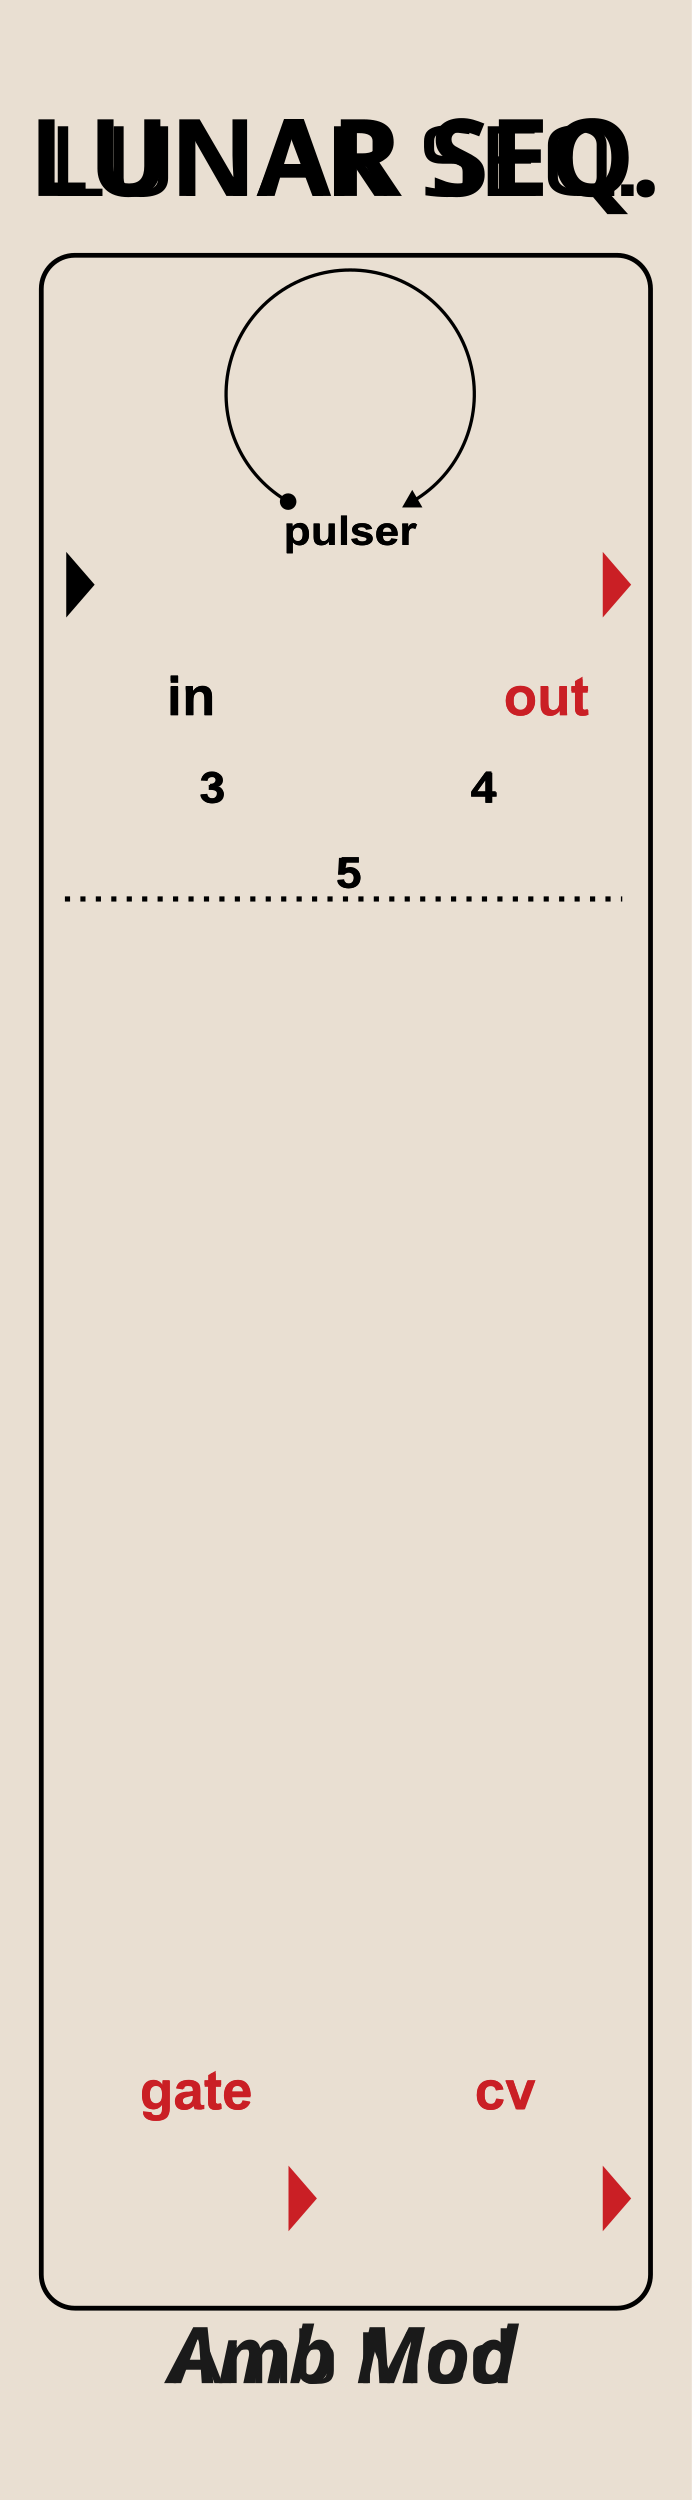
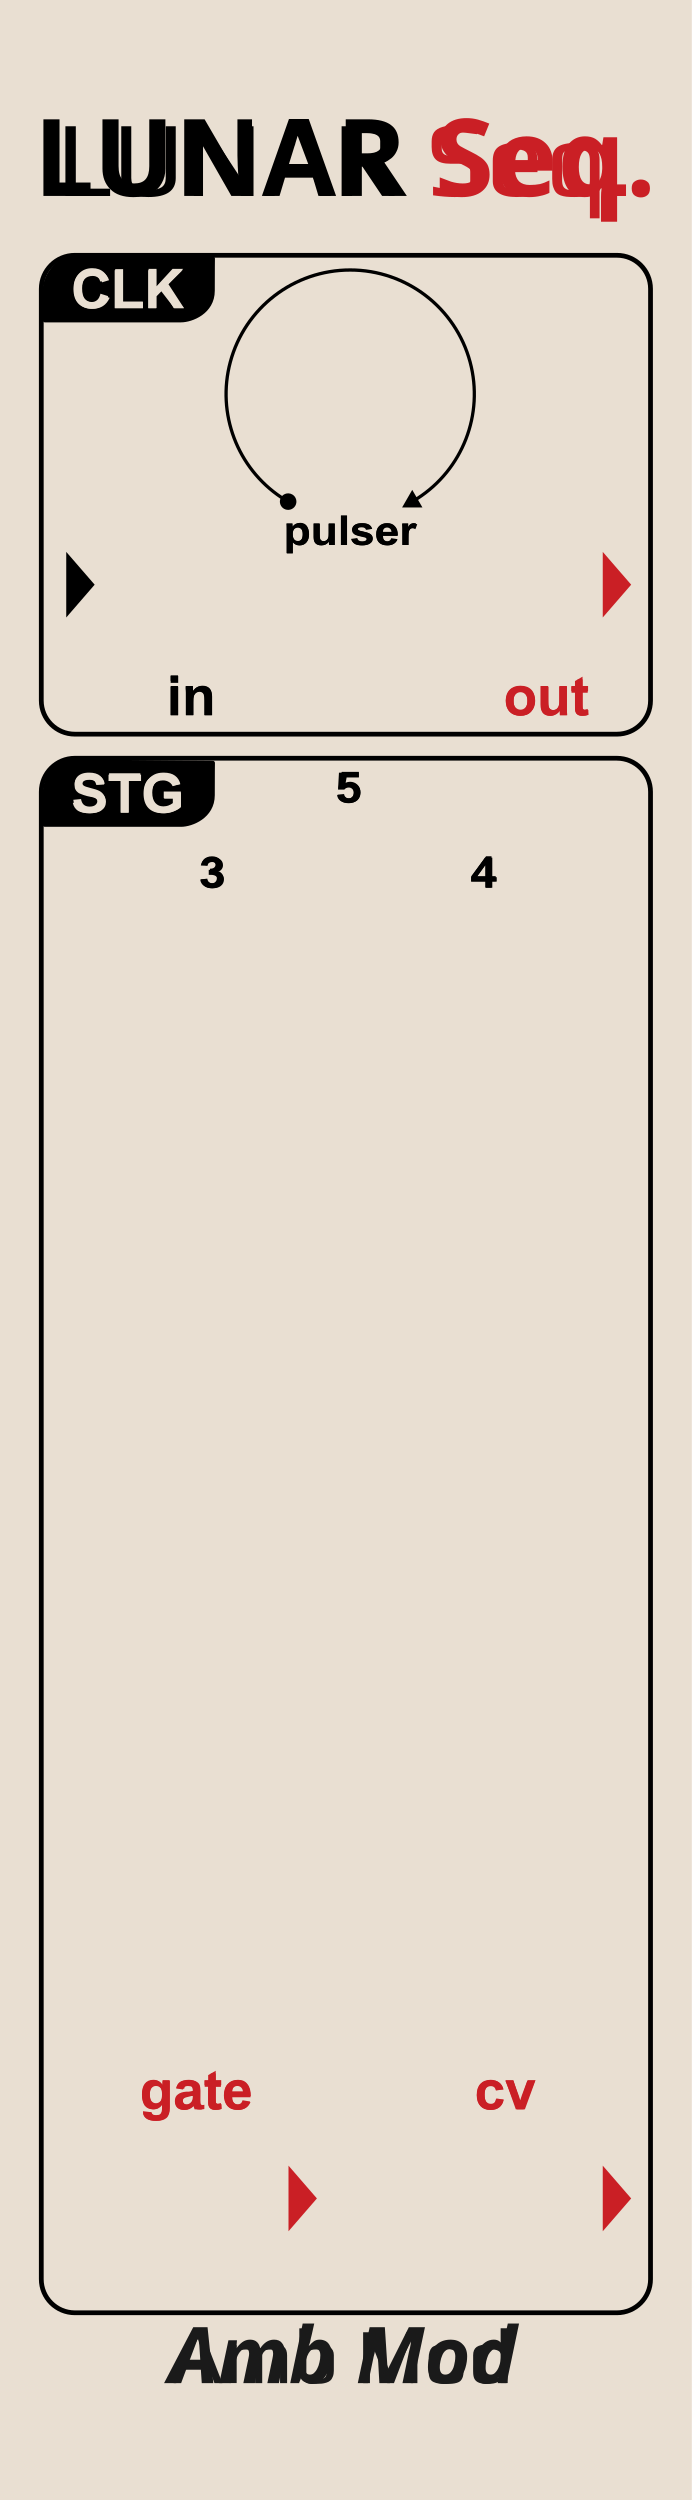
<svg xmlns="http://www.w3.org/2000/svg" width="35.56mm" height="128.5mm" viewBox="0 0 35.56 128.5" version="1.1" id="svg1">
  <defs id="defs1">
    <rect x="84.1" y="60.777" width="17.973" height="14.954" id="rect20" />
    <rect x="-6.86" y="102.347" width="128.14" height="83.689" id="rect11" />
  </defs>
  <rect x="0" y="0" width="35.56" height="128.5" style="fill:#e9dfd2;fill-opacity:1;stroke:none" id="rect1" />
-   <rect x="2.122" y="13.122" width="31.315" height="105.519" rx="1.726" ry="1.726" style="fill:none;fill-opacity:1;stroke:#000000;stroke-width:0.245;stroke-linejoin:round" id="box-clock" />
+   <rect x="2.122" y="13.122" width="31.315" height="24.614" rx="1.726" ry="1.726" style="fill:none;fill-opacity:1;stroke:#000000;stroke-width:0.245;stroke-linejoin:round" id="box-clock" />
  <text x="17.278" y="29.177" text-anchor="middle" id="label-pulser" style="font-weight:bold;font-size:2.187px;font-family:Arial;text-anchor:middle;fill:#000000;stroke-width:1" transform="scale(1.041629,0.9600343)">pulser</text>
  <g id="g1" transform="translate(9.71841)">
    <text x="7.901" y="122.492" font-family="sans-serif" font-size="4.025px" text-anchor="middle" fill="#1a1a1a" id="text52" style="stroke-width:1.548">
      <tspan style="font-style:italic;font-variant:normal;font-weight:bold;font-stretch:normal;font-family:Play;-inkscape-font-specification:'Play Bold Italic';stroke-width:1.548" id="tspan52">Amb Mod</tspan>
    </text>
    <path style="font-style:italic;font-weight:bold;font-size:4.025px;font-family:Play;-inkscape-font-specification:'Play Bold Italic';text-anchor:middle;fill:#1a1a1a;stroke-width:1.548" d="m 0.245,119.88 h 0.451 l 1.014,2.612 H 1.303 l -0.298,-0.793 h -1.119 l -0.294,0.793 h -0.386 z m 0.664,1.549 -0.443,-1.179 h -0.036 l -0.443,1.179 z m 1.175,-0.885 h 0.362 v 0.237 q 0.056,-0.278 0.656,-0.278 0.487,0 0.608,0.266 0.036,-0.129 0.217,-0.197 0.185,-0.068 0.451,-0.068 0.362,0 0.511,0.137 0.149,0.133 0.149,0.423 v 1.429 H 4.676 v -1.405 q 0,-0.076 -0.012,-0.125 -0.012,-0.048 -0.048,-0.097 -0.08,-0.101 -0.358,-0.101 -0.213,0 -0.318,0.028 -0.105,0.028 -0.145,0.097 -0.036,0.068 -0.036,0.197 v 1.405 H 3.396 v -1.405 q 0,-0.076 -0.012,-0.125 -0.012,-0.048 -0.048,-0.097 -0.08,-0.101 -0.354,-0.101 -0.221,0 -0.334,0.028 -0.113,0.028 -0.157,0.097 -0.044,0.064 -0.044,0.197 v 1.405 H 2.084 Z m 4.451,1.988 q -0.217,0 -0.35,-0.024 -0.129,-0.02 -0.258,-0.081 Q 5.666,122.303 5.666,121.856 v -2.181 h 0.362 v 0.584 0.229 q -0.004,0.105 -0.004,0.233 0.02,-0.093 0.169,-0.157 0.153,-0.06 0.443,-0.06 0.805,0 0.805,0.551 v 0.801 q 0,0.173 -0.052,0.302 -0.048,0.129 -0.129,0.201 -0.072,0.068 -0.201,0.109 -0.125,0.04 -0.25,0.052 -0.113,0.012 -0.274,0.012 z m 0.008,-0.237 q 0.209,0 0.318,-0.028 0.113,-0.032 0.161,-0.113 0.048,-0.081 0.048,-0.245 v -0.765 q 0,-0.165 -0.048,-0.245 -0.048,-0.085 -0.161,-0.109 -0.109,-0.028 -0.322,-0.028 -0.197,0 -0.306,0.032 -0.109,0.032 -0.157,0.117 -0.048,0.081 -0.048,0.233 v 0.765 q 0,0.165 0.044,0.245 0.048,0.081 0.157,0.113 0.109,0.028 0.314,0.028 z M 8.946,119.88 h 0.584 l 0.837,2.173 0.012,0.004 0.793,-2.177 h 0.563 v 2.612 h -0.342 v -2.209 h -0.02 l -0.841,2.209 h -0.35 l -0.865,-2.209 h -0.02 v 2.209 h -0.35 z m 4.266,2.652 q -0.258,0 -0.386,-0.02 -0.129,-0.016 -0.258,-0.076 -0.133,-0.06 -0.193,-0.193 -0.06,-0.137 -0.06,-0.366 v -0.676 q 0,-0.181 0.044,-0.318 0.044,-0.137 0.117,-0.213 0.06,-0.068 0.181,-0.105 0.125,-0.04 0.254,-0.052 0.145,-0.008 0.302,-0.008 0.209,0 0.314,0.012 0.109,0.008 0.229,0.04 0.125,0.036 0.193,0.109 0.068,0.072 0.117,0.209 0.044,0.141 0.044,0.326 v 0.676 q 0,0.342 -0.157,0.499 -0.064,0.064 -0.185,0.101 -0.121,0.036 -0.25,0.048 -0.153,0.008 -0.306,0.008 z m 0,-0.237 q 0.169,0 0.245,-0.008 0.076,-0.008 0.149,-0.044 0.072,-0.032 0.101,-0.105 0.032,-0.076 0.032,-0.209 v -0.789 q 0,-0.181 -0.044,-0.262 -0.044,-0.085 -0.153,-0.109 -0.105,-0.028 -0.33,-0.028 -0.225,0 -0.334,0.028 -0.105,0.024 -0.149,0.109 -0.044,0.081 -0.044,0.262 v 0.789 q 0,0.133 0.028,0.209 0.032,0.072 0.105,0.105 0.072,0.036 0.149,0.044 0.076,0.008 0.245,0.008 z m 2.157,0.237 q -0.29,0 -0.455,-0.056 -0.165,-0.06 -0.241,-0.193 -0.072,-0.133 -0.072,-0.37 v -0.857 q 0,-0.294 0.181,-0.423 0.185,-0.129 0.608,-0.129 0.254,0 0.435,0.064 0.185,0.064 0.189,0.185 h 0.008 l -0.008,-0.495 v -0.584 h 0.362 v 2.817 h -0.354 v -0.229 q 0,0.109 -0.173,0.185 -0.173,0.085 -0.479,0.085 z m 0.076,-0.25 q 0.302,0 0.435,-0.068 0.133,-0.068 0.133,-0.233 v -0.962 q 0,-0.262 -0.535,-0.262 -0.322,0 -0.419,0.048 -0.101,0.048 -0.101,0.213 v 0.962 q 0,0.165 0.109,0.233 0.113,0.068 0.378,0.068 z" id="text4" aria-label="Amb Mod" />
  </g>
  <g id="g2" transform="translate(2.540001)" style="fill:#000000">
    <text x="15.19" y="10.073" font-family="sans-serif" font-size="6.829px" font-weight="bold" text-anchor="middle" fill="#1a1a1a" id="text1" style="font-style:normal;font-variant:normal;font-weight:bold;font-stretch:normal;font-size:5.522px;font-family:Arial;-inkscape-font-specification:'Arial Bold';fill:#000000;stroke-width:2.626">
-       <tspan style="font-style:normal;font-variant:normal;font-weight:bold;font-stretch:normal;font-size:5.522px;font-family:Play;-inkscape-font-specification:'Play Bold';fill:#000000;fill-opacity:1;stroke-width:2.626" id="tspan13">LUNAR SEQ.</tspan>
+       <tspan style="font-style:normal;font-variant:normal;font-weight:bold;font-stretch:normal;font-size:5.522px;font-family:Play;-inkscape-font-specification:'Play Bold';fill:#000000;fill-opacity:1;stroke-width:2.626" id="tspan13">LUNAR <tspan style="fill:#ca1f25;fill-opacity:1" id="tspan32">Seq.</tspan>
+       </tspan>
    </text>
  </g>
  <path style="fill:#ca1f25;fill-opacity:1;stroke:none;stroke-width:0.2;stroke-linejoin:round;stroke-dasharray:none;stroke-opacity:1" id="path36-2" d="m 40.693,100.277 2.12,3.671 2.12,3.671 -4.239,0 -4.239,0 2.12,-3.671 z" transform="matrix(0,0.3979664,-0.1989601,0,52.39348,96.80539)" />
  <path style="fill:#ca1f25;fill-opacity:1;stroke:none;stroke-width:0.2;stroke-linejoin:round;stroke-dasharray:none;stroke-opacity:1" id="path2" d="m 40.693,100.277 2.12,3.671 2.12,3.671 -4.239,0 -4.239,0 2.12,-3.671 z" transform="matrix(0,0.3979664,-0.1989601,0,36.24051,96.80539)" />
-   <text x="10.482" y="42.98" text-anchor="middle" id="text8" style="font-weight:bold;font-size:2.338px;font-family:Arial;text-anchor:middle;fill:#000000;stroke-width:1" transform="scale(1.041629,0.9600343)">3</text>
-   <text x="17.206" y="47.538" text-anchor="middle" id="text9" style="font-weight:bold;font-size:2.338px;font-family:Arial;text-anchor:middle;fill:#000000;fill-opacity:1;stroke-width:1" transform="scale(1.041629,0.9600343)">5</text>
+   <text x="10.482" y="47.525" text-anchor="middle" id="text8" style="font-weight:bold;font-size:2.338px;font-family:Arial;text-anchor:middle;fill:#000000;stroke-width:1" transform="scale(1.041629,0.9600343)">3</text>
+   <text x="17.206" y="42.977" text-anchor="middle" id="text9" style="font-weight:bold;font-size:2.338px;font-family:Arial;text-anchor:middle;fill:#000000;fill-opacity:1;stroke-width:1" transform="scale(1.041629,0.9600343)">5</text>
  <path id="path178" style="baseline-shift:baseline;display:inline;overflow:visible;vector-effect:none;fill:#000000;stroke-width:1;stroke-linejoin:round;enable-background:accumulate;stop-color:#000000" d="m 18.001,13.792 c -2.926,0 -5.488,1.966 -6.245,4.792 -0.721,2.69 0.365,5.523 2.656,7.051 -0.071,0.191 0.004,0.411 0.186,0.517 0.199,0.115 0.464,0.048 0.581,-0.156 0.117,-0.203 0.048,-0.464 -0.156,-0.581 -0.064,-0.037 -0.133,-0.055 -0.201,-0.057 -0.12,-0.003 -0.237,0.045 -0.321,0.134 -2.229,-1.489 -3.282,-4.245 -2.581,-6.863 0.738,-2.752 3.231,-4.665 6.081,-4.665 2.85,0 5.343,1.913 6.081,4.665 0.711,2.655 -0.383,5.451 -2.676,6.924 l -0.217,-0.375 -0.522,0.907 h 1.047 l -0.224,-0.386 c 2.359,-1.512 3.485,-4.387 2.754,-7.115 -0.757,-2.826 -3.318,-4.792 -6.244,-4.792 z" />
  <text xml:space="preserve" transform="scale(0.2645833)" id="text11" style="writing-mode:lr-tb;direction:ltr;white-space:pre;shape-inside:url(#rect11);display:inline;opacity:0.319;fill:#000000;fill-opacity:1;stroke:#000000;stroke-width:1.002;stroke-dasharray:1, 2" />
  <path d="m 14.733,26.921 h 0.291 v 0.16 q 0.057,-0.082 0.154,-0.133 0.097,-0.051 0.215,-0.051 0.206,0 0.349,0.149 0.144,0.149 0.144,0.414 0,0.273 -0.145,0.425 -0.145,0.151 -0.35,0.151 -0.098,0 -0.178,-0.036 -0.079,-0.036 -0.167,-0.123 v 0.549 h -0.313 z m 0.309,0.526 q 0,0.184 0.079,0.272 0.079,0.087 0.192,0.087 0.109,0 0.181,-0.08 0.072,-0.081 0.072,-0.265 0,-0.171 -0.075,-0.254 -0.075,-0.083 -0.185,-0.083 -0.115,0 -0.19,0.082 -0.076,0.081 -0.076,0.241 z m 1.869,0.563 v -0.163 q -0.065,0.087 -0.17,0.137 -0.105,0.05 -0.221,0.05 -0.119,0 -0.214,-0.048 -0.095,-0.048 -0.137,-0.135 -0.042,-0.087 -0.042,-0.241 v -0.689 h 0.313 v 0.5 q 0,0.23 0.017,0.282 0.018,0.051 0.063,0.082 0.046,0.03 0.116,0.03 0.08,0 0.144,-0.04 0.063,-0.041 0.087,-0.1 0.023,-0.06 0.023,-0.294 v -0.459 h 0.313 v 1.089 z m 0.614,0 V 26.507 h 0.313 v 1.503 z m 0.523,-0.311 0.314,-0.044 q 0.02,0.084 0.081,0.128 0.061,0.043 0.171,0.043 0.121,0 0.182,-0.041 0.041,-0.029 0.041,-0.077 0,-0.033 -0.022,-0.054 -0.023,-0.021 -0.105,-0.038 -0.378,-0.077 -0.48,-0.14 -0.14,-0.088 -0.14,-0.245 0,-0.142 0.121,-0.238 0.121,-0.096 0.376,-0.096 0.243,0 0.36,0.073 0.118,0.073 0.162,0.215 l -0.295,0.05 q -0.019,-0.064 -0.072,-0.097 -0.052,-0.034 -0.15,-0.034 -0.123,0 -0.177,0.032 -0.036,0.023 -0.036,0.058 0,0.031 0.031,0.052 0.042,0.029 0.291,0.081 0.25,0.052 0.349,0.128 0.098,0.077 0.098,0.214 0,0.15 -0.136,0.257 -0.136,0.108 -0.402,0.108 -0.241,0 -0.383,-0.09 -0.14,-0.09 -0.184,-0.245 z m 2.062,-0.036 0.312,0.048 q -0.06,0.158 -0.19,0.241 -0.129,0.082 -0.324,0.082 -0.308,0 -0.456,-0.186 -0.117,-0.149 -0.117,-0.375 0,-0.271 0.154,-0.423 0.154,-0.154 0.388,-0.154 0.264,0 0.416,0.161 0.152,0.16 0.146,0.491 H 19.655 q 0.003,0.128 0.076,0.2 0.072,0.071 0.18,0.071 0.073,0 0.123,-0.037 0.05,-0.037 0.076,-0.119 z m 0.018,-0.291 q -0.003,-0.125 -0.07,-0.19 -0.067,-0.066 -0.162,-0.066 -0.102,0 -0.169,0.069 -0.067,0.069 -0.066,0.187 z m 0.864,0.638 H 20.68 v -1.089 h 0.29 v 0.155 q 0.075,-0.11 0.134,-0.145 0.06,-0.035 0.136,-0.035 0.107,0 0.206,0.054 l -0.097,0.251 q -0.079,-0.047 -0.147,-0.047 -0.066,0 -0.111,0.034 -0.046,0.033 -0.072,0.12 -0.026,0.087 -0.026,0.365 z" id="text13" style="font-weight:bold;font-size:2.187px;font-family:Arial;text-anchor:middle;fill:#000000" aria-label="pulser" />
-   <path d="m 17.353,45.225 0.333,-0.032 q 0.014,0.104 0.084,0.165 0.07,0.06 0.162,0.06 0.105,0 0.177,-0.078 0.073,-0.079 0.073,-0.237 0,-0.148 -0.073,-0.221 -0.071,-0.075 -0.187,-0.075 -0.144,0 -0.258,0.117 l -0.271,-0.036 0.171,-0.836 h 0.883 v 0.288 h -0.63 l -0.052,0.273 q 0.112,-0.051 0.228,-0.051 0.222,0 0.377,0.149 0.155,0.149 0.155,0.387 0,0.198 -0.125,0.354 -0.17,0.213 -0.472,0.213 -0.241,0 -0.394,-0.119 -0.152,-0.119 -0.182,-0.321 z" id="text19" style="font-weight:bold;font-size:1.979px;font-family:Arial;text-anchor:middle;fill:#000000;stroke-width:1" aria-label="5" />
-   <text x="23.865" y="42.98" text-anchor="middle" id="text10" style="font-weight:bold;font-size:2.338px;font-family:Arial;text-anchor:middle;fill:#000000;stroke-width:1" transform="scale(1.041629,0.9600343)">4</text>
+   <path d="m 17.353,40.846 0.333,-0.032 q 0.014,0.104 0.084,0.165 0.07,0.06 0.162,0.06 0.105,0 0.177,-0.078 0.073,-0.079 0.073,-0.237 0,-0.148 -0.073,-0.221 -0.071,-0.075 -0.187,-0.075 -0.144,0 -0.258,0.117 l -0.271,-0.036 0.171,-0.836 h 0.883 v 0.288 h -0.63 l -0.052,0.273 q 0.112,-0.051 0.228,-0.051 0.222,0 0.377,0.149 0.155,0.149 0.155,0.387 0,0.198 -0.125,0.354 -0.17,0.213 -0.472,0.213 -0.241,0 -0.394,-0.119 -0.152,-0.119 -0.182,-0.321 z" id="text19" style="font-weight:bold;font-size:1.979px;font-family:Arial;text-anchor:middle;fill:#000000;stroke-width:1" aria-label="5" />
+   <text x="23.865" y="47.525" text-anchor="middle" id="text10" style="font-weight:bold;font-size:2.338px;font-family:Arial;text-anchor:middle;fill:#000000;stroke-width:1" transform="scale(1.041629,0.9600343)">4</text>
  <text xml:space="preserve" transform="scale(0.2645833)" id="text20" style="writing-mode:lr-tb;direction:ltr;white-space:pre;shape-inside:url(#rect20);display:inline;opacity:0.319;fill:#000000;fill-opacity:1;stroke:#000000;stroke-width:1.002;stroke-dasharray:1, 2" />
  <path style="fill:#ca1f25;fill-opacity:1;stroke:none;stroke-width:0.2;stroke-linejoin:round;stroke-dasharray:none;stroke-opacity:1" id="path24" d="m 40.693,100.277 2.12,3.671 2.12,3.671 -4.239,0 -4.239,0 2.12,-3.671 z" transform="matrix(0,0.3979664,-0.1989601,0,52.39348,13.85789)" />
  <path style="fill:#000000;fill-opacity:1;stroke:none;stroke-width:0.2;stroke-linejoin:round;stroke-dasharray:none;stroke-opacity:1" id="path25" d="m 40.693,100.277 2.12,3.671 2.12,3.671 -4.239,0 -4.239,0 2.12,-3.671 z" transform="matrix(0,0.3979664,-0.1989601,0,24.81663,13.85789)" />
  <text x="9.823" y="36.76" font-family="sans-serif" font-size="2" text-anchor="middle" fill="#1a1a1a" id="text180-6" style="font-style:normal;font-variant:normal;font-weight:bold;font-stretch:normal;font-size:2.822px;font-family:Arial;-inkscape-font-specification:'Arial Bold';text-align:center;text-anchor:middle;fill:#000000">
    <tspan style="fill:#000000" id="tspan180-6">in</tspan>
  </text>
  <text x="28.08" y="36.76" font-family="sans-serif" font-size="2" text-anchor="middle" fill="#1a1a1a" id="text356" style="font-style:normal;font-variant:normal;font-weight:bold;font-stretch:normal;font-size:2.822px;font-family:Arial;-inkscape-font-specification:'Arial Bold';text-align:center;text-anchor:middle;fill:#ca1f25;fill-opacity:1">
    <tspan style="fill:#ca1f25;fill-opacity:1" id="tspan356">out</tspan>
  </text>
  <path d="m 8.772,35.098 v -0.358 h 0.387 v 0.358 z m 0,1.662 v -1.463 h 0.387 v 1.463 z m 2.115,0 H 10.5 v -0.747 q 0,-0.237 -0.025,-0.306 -0.025,-0.07 -0.081,-0.109 -0.055,-0.039 -0.134,-0.039 -0.101,0 -0.181,0.055 -0.08,0.055 -0.11,0.146 -0.029,0.091 -0.029,0.336 v 0.663 h -0.387 v -1.463 h 0.36 v 0.215 q 0.192,-0.248 0.482,-0.248 0.128,0 0.234,0.047 0.106,0.045 0.16,0.117 0.055,0.072 0.076,0.163 0.022,0.091 0.022,0.26 z" id="text368" style="font-weight:bold;font-size:2.822px;font-family:Arial;-inkscape-font-specification:'Arial Bold';text-align:center;text-anchor:middle;fill:#000000" aria-label="in" />
  <path d="m 25.999,36.008 q 0,-0.193 0.095,-0.373 0.095,-0.181 0.269,-0.276 0.175,-0.095 0.39,-0.095 0.332,0 0.544,0.216 0.212,0.215 0.212,0.544 0,0.332 -0.215,0.551 -0.214,0.218 -0.539,0.218 -0.201,0 -0.384,-0.091 -0.182,-0.091 -0.277,-0.266 -0.095,-0.176 -0.095,-0.429 z m 0.397,0.021 q 0,0.218 0.103,0.333 0.103,0.116 0.255,0.116 0.152,0 0.254,-0.116 0.103,-0.116 0.103,-0.336 0,-0.215 -0.103,-0.331 -0.102,-0.116 -0.254,-0.116 -0.152,0 -0.255,0.116 -0.103,0.116 -0.103,0.333 z m 2.38,0.732 v -0.219 q -0.08,0.117 -0.211,0.185 -0.13,0.068 -0.274,0.068 -0.147,0 -0.265,-0.065 -0.117,-0.065 -0.169,-0.182 -0.052,-0.117 -0.052,-0.324 v -0.926 h 0.387 v 0.672 q 0,0.309 0.021,0.379 0.022,0.069 0.079,0.11 0.057,0.04 0.143,0.04 0.099,0 0.178,-0.054 0.079,-0.055 0.107,-0.135 0.029,-0.081 0.029,-0.395 v -0.617 h 0.387 v 1.463 z m 1.432,-1.463 v 0.309 H 29.943 v 0.59 q 0,0.179 0.007,0.209 0.008,0.029 0.034,0.048 0.028,0.019 0.066,0.019 0.054,0 0.156,-0.037 l 0.033,0.3 q -0.135,0.058 -0.306,0.058 -0.105,0 -0.189,-0.035 -0.084,-0.036 -0.124,-0.091 -0.039,-0.057 -0.054,-0.152 -0.012,-0.068 -0.012,-0.273 v -0.638 h -0.178 v -0.309 h 0.178 v -0.291 l 0.389,-0.226 v 0.517 z" id="text369" style="font-weight:bold;font-size:2.822px;font-family:Arial;-inkscape-font-specification:'Arial Bold';text-align:center;text-anchor:middle;fill:#ca1f25" aria-label="out" />
  <text x="25.963" y="108.419" font-family="sans-serif" font-size="2" text-anchor="middle" fill="#1a1a1a" id="text25" style="font-style:normal;font-variant:normal;font-weight:bold;font-stretch:normal;font-size:2.822px;font-family:Arial;-inkscape-font-specification:'Arial Bold';text-align:center;text-anchor:middle;fill:#ca1f25;fill-opacity:1">
    <tspan style="fill:#ca1f25;fill-opacity:1" id="tspan25">cv</tspan>
  </text>
  <text x="10.088" y="108.419" font-family="sans-serif" font-size="2" text-anchor="middle" fill="#1a1a1a" id="text26" style="font-style:normal;font-variant:normal;font-weight:bold;font-stretch:normal;font-size:2.822px;font-family:Arial;-inkscape-font-specification:'Arial Bold';text-align:center;text-anchor:middle;fill:#ca1f25;fill-opacity:1">
    <tspan style="fill:#ca1f25;fill-opacity:1" id="tspan26">gate</tspan>
  </text>
  <path d="m 25.872,107.388 -0.382,0.069 q -0.019,-0.114 -0.088,-0.172 -0.068,-0.058 -0.176,-0.058 -0.145,0 -0.232,0.101 -0.085,0.099 -0.085,0.333 0,0.26 0.087,0.368 0.088,0.107 0.236,0.107 0.11,0 0.181,-0.062 0.07,-0.063 0.099,-0.216 l 0.38,0.065 q -0.059,0.262 -0.227,0.396 -0.168,0.134 -0.451,0.134 -0.321,0 -0.513,-0.203 -0.19,-0.203 -0.19,-0.561 0,-0.362 0.192,-0.564 0.192,-0.203 0.518,-0.203 0.267,0 0.424,0.116 0.158,0.114 0.227,0.35 z m 0.696,1.031 -0.59,-1.463 h 0.407 l 0.276,0.747 0.08,0.249 q 0.032,-0.095 0.04,-0.125 0.019,-0.062 0.041,-0.124 l 0.278,-0.747 h 0.398 l -0.582,1.463 z" id="text27" style="font-weight:bold;font-size:2.822px;font-family:Arial;-inkscape-font-specification:'Arial Bold';text-align:center;text-anchor:middle;fill:#ca1f25" aria-label="cv" />
  <path d="m 7.353,108.516 0.442,0.054 q 0.011,0.077 0.051,0.106 0.055,0.041 0.174,0.041 0.152,0 0.227,-0.045 0.051,-0.03 0.077,-0.098 0.018,-0.048 0.018,-0.178 v -0.214 q -0.174,0.237 -0.438,0.237 -0.295,0 -0.467,-0.249 -0.135,-0.197 -0.135,-0.491 0,-0.368 0.176,-0.562 0.178,-0.194 0.441,-0.194 0.271,0 0.448,0.238 v -0.205 h 0.362 v 1.313 q 0,0.259 -0.043,0.387 -0.043,0.128 -0.12,0.201 -0.077,0.073 -0.207,0.114 -0.128,0.041 -0.325,0.041 -0.372,0 -0.528,-0.128 -0.156,-0.127 -0.156,-0.322 0,-0.019 0.001,-0.047 z M 7.699,107.657 q 0,0.233 0.09,0.342 0.091,0.107 0.223,0.107 0.142,0 0.24,-0.11 0.098,-0.112 0.098,-0.329 0,-0.227 -0.094,-0.338 -0.094,-0.11 -0.237,-0.11 -0.139,0 -0.23,0.109 -0.09,0.107 -0.09,0.329 z m 1.703,-0.255 -0.351,-0.063 q 0.059,-0.212 0.204,-0.314 0.145,-0.102 0.43,-0.102 0.259,0 0.386,0.062 0.127,0.061 0.178,0.156 0.052,0.094 0.052,0.346 l -0.004,0.452 q 0,0.193 0.018,0.285 0.019,0.091 0.07,0.196 H 10.002 q -0.015,-0.039 -0.037,-0.114 -0.01,-0.034 -0.014,-0.045 -0.099,0.097 -0.212,0.145 -0.113,0.048 -0.241,0.048 -0.226,0 -0.357,-0.123 -0.13,-0.123 -0.13,-0.31 0,-0.124 0.059,-0.22 0.059,-0.098 0.165,-0.149 0.107,-0.052 0.309,-0.091 0.271,-0.051 0.376,-0.095 v -0.039 q 0,-0.112 -0.055,-0.158 -0.055,-0.048 -0.208,-0.048 -0.103,0 -0.161,0.041 -0.058,0.04 -0.094,0.142 z m 0.518,0.314 q -0.074,0.025 -0.236,0.059 -0.161,0.034 -0.211,0.068 -0.076,0.054 -0.076,0.136 0,0.081 0.061,0.141 0.061,0.059 0.154,0.059 0.105,0 0.2,-0.069 0.07,-0.052 0.092,-0.128 0.015,-0.05 0.015,-0.189 z m 1.433,-0.761 v 0.309 h -0.265 v 0.59 q 0,0.179 0.007,0.209 0.008,0.029 0.034,0.048 0.028,0.019 0.066,0.019 0.054,0 0.156,-0.037 l 0.033,0.3 q -0.135,0.058 -0.306,0.058 -0.105,0 -0.189,-0.035 -0.084,-0.036 -0.124,-0.091 -0.039,-0.057 -0.054,-0.152 -0.012,-0.068 -0.012,-0.273 v -0.638 h -0.178 v -0.309 h 0.178 v -0.291 l 0.389,-0.226 v 0.517 z m 1.116,0.998 0.386,0.065 q -0.074,0.212 -0.236,0.324 -0.16,0.11 -0.401,0.11 -0.382,0 -0.565,-0.249 -0.145,-0.2 -0.145,-0.504 0,-0.364 0.19,-0.569 0.19,-0.207 0.481,-0.207 0.327,0 0.515,0.216 0.189,0.215 0.181,0.66 h -0.97 q 0.004,0.172 0.094,0.269 0.09,0.095 0.223,0.095 0.091,0 0.153,-0.05 0.062,-0.05 0.094,-0.16 z m 0.022,-0.391 q -0.004,-0.168 -0.087,-0.255 -0.083,-0.088 -0.201,-0.088 -0.127,0 -0.209,0.092 -0.083,0.092 -0.081,0.251 z" id="text28" style="font-weight:bold;font-size:2.822px;font-family:Arial;-inkscape-font-specification:'Arial Bold';text-align:center;text-anchor:middle;fill:#ca1f25" aria-label="gate" />
-   <g id="path28" style="opacity:1;fill:#000000;fill-opacity:1" transform="translate(0,8.373093)">
-     <path style="baseline-shift:baseline;display:inline;overflow:visible;vector-effect:none;fill:#000000;fill-opacity:1;stroke-dasharray:0.265, 0.529;enable-background:accumulate;stop-color:#000000;stop-opacity:1" d="m 3.336,37.701 v 0.266 h 0.266 v -0.266 z m 0.795,0 v 0.266 h 0.264 v -0.266 z m 0.793,0 v 0.266 h 0.266 v -0.266 z m 0.795,0 v 0.266 h 0.264 v -0.266 z m 0.793,0 v 0.266 h 0.266 v -0.266 z m 0.793,0 v 0.266 h 0.266 v -0.266 z m 0.795,0 v 0.266 h 0.264 v -0.266 z m 0.793,0 v 0.266 h 0.266 v -0.266 z m 0.795,0 v 0.266 h 0.264 v -0.266 z m 0.793,0 v 0.266 h 0.266 v -0.266 z m 0.793,0 v 0.266 h 0.266 v -0.266 z m 0.795,0 v 0.266 h 0.264 v -0.266 z m 0.793,0 v 0.266 h 0.266 v -0.266 z m 0.795,0 v 0.266 h 0.264 v -0.266 z m 0.793,0 v 0.266 h 0.266 v -0.266 z m 0.793,0 v 0.266 h 0.266 v -0.266 z m 0.795,0 v 0.266 h 0.264 v -0.266 z m 0.793,0 v 0.266 h 0.266 v -0.266 z m 0.795,0 v 0.266 h 0.264 v -0.266 z m 0.793,0 v 0.266 h 0.266 v -0.266 z m 0.793,0 v 0.266 h 0.266 v -0.266 z m 0.795,0 v 0.266 h 0.264 v -0.266 z m 0.793,0 v 0.266 h 0.266 v -0.266 z m 0.795,0 v 0.266 h 0.264 v -0.266 z m 0.793,0 v 0.266 h 0.266 v -0.266 z m 0.793,0 v 0.266 h 0.266 v -0.266 z m 0.795,0 v 0.266 h 0.264 v -0.266 z m 0.793,0 v 0.266 h 0.266 v -0.266 z m 0.795,0 v 0.266 h 0.264 v -0.266 z m 0.793,0 v 0.266 h 0.266 v -0.266 z m 0.793,0 v 0.266 h 0.266 v -0.266 z m 0.795,0 v 0.266 h 0.264 v -0.266 z m 0.793,0 v 0.266 h 0.266 v -0.266 z m 0.795,0 v 0.266 h 0.264 v -0.266 z m 0.793,0 v 0.266 h 0.266 v -0.266 z m 0.793,0 v 0.266 h 0.266 v -0.266 z m 0.795,0 v 0.266 h 0.07 v -0.266 z" id="path30" />
+   <path d="m 10.332,45.199 0.323,-0.036 q 0.015,0.114 0.083,0.174 0.068,0.06 0.164,0.06 0.103,0 0.174,-0.072 0.071,-0.072 0.071,-0.195 0,-0.116 -0.068,-0.184 -0.068,-0.068 -0.165,-0.068 -0.064,0 -0.153,0.023 l 0.037,-0.251 q 0.136,0.003 0.207,-0.054 0.071,-0.058 0.071,-0.153 0,-0.081 -0.052,-0.129 -0.052,-0.048 -0.139,-0.048 -0.086,0 -0.146,0.055 -0.061,0.055 -0.074,0.16 l -0.308,-0.048 q 0.032,-0.146 0.096,-0.232 0.065,-0.088 0.181,-0.137 0.117,-0.05 0.26,-0.05 0.246,0 0.395,0.145 0.122,0.118 0.122,0.267 0,0.211 -0.251,0.338 0.15,0.03 0.239,0.133 0.09,0.103 0.09,0.249 0,0.211 -0.168,0.361 -0.168,0.149 -0.417,0.149 -0.237,0 -0.392,-0.125 -0.156,-0.126 -0.181,-0.329 z" id="text31" style="font-weight:bold;font-size:2.338px;font-family:Arial;text-anchor:middle;fill:#000000" aria-label="3" />
+   <path d="m 24.94,45.626 v -0.323 h -0.713 v -0.27 l 0.756,-1.02 h 0.281 v 1.019 h 0.216 v 0.271 h -0.216 v 0.323 z m 0,-0.594 v -0.549 l -0.401,0.549 z" id="text32" style="font-weight:bold;font-size:2.338px;font-family:Arial;text-anchor:middle;fill:#000000" aria-label="4" />
+   <g id="g34" transform="translate(2.540001)" style="fill:#000000">
+     <g id="text34" style="font-weight:bold;font-size:5.522px;font-family:Arial;-inkscape-font-specification:'Arial Bold';text-anchor:middle;stroke-width:2.626" aria-label="LUNAR Seq.">
+       <path style="font-family:Play;-inkscape-font-specification:'Play Bold';fill:#000000" d="M 0.822,6.489 H 1.357 V 9.698 H 3.119 V 10.073 H 0.822 Z M 5.09,10.128 q -0.293,0 -0.514,-0.039 Q 4.361,10.051 4.151,9.957 3.931,9.858 3.809,9.653 3.693,9.449 3.693,9.156 V 6.489 h 0.514 v 2.662 q 0,0.337 0.226,0.48 0.226,0.138 0.668,0.138 0.442,0 0.657,-0.138 Q 5.979,9.488 5.979,9.151 V 6.489 h 0.514 v 2.667 q 0,0.972 -1.403,0.972 z M 7.426,6.489 H 8.072 L 10.022,9.449 V 6.489 h 0.469 V 10.073 H 9.845 L 7.895,7.064 V 10.073 H 7.426 Z m 5.036,0 h 0.618 l 1.392,3.584 H 13.915 L 13.506,8.985 h -1.535 l -0.403,1.088 h -0.53 z M 13.373,8.615 12.766,6.997 h -0.05 l -0.607,1.618 z m 1.646,-2.126 h 1.259 q 0.475,0 0.74,0.061 0.271,0.055 0.392,0.204 0.127,0.149 0.127,0.436 v 0.618 q 0,0.32 -0.265,0.497 -0.26,0.171 -0.663,0.171 l 1.149,1.596 H 17.101 L 16.074,8.543 h -0.519 v 1.53 h -0.536 z m 1.237,1.701 q 0.398,0 0.569,-0.094 0.177,-0.099 0.177,-0.353 V 7.246 q 0,-0.403 -0.696,-0.403 H 15.555 V 8.19 Z" id="path34" />
+       <path style="font-family:Play;-inkscape-font-specification:'Play Bold';fill:#ca1f25" d="m 20.812,10.128 q -0.458,0 -1.093,-0.088 V 9.593 q 0.641,0.138 1.127,0.138 0.409,0 0.596,-0.088 0.188,-0.094 0.188,-0.342 V 8.836 q 0,-0.232 -0.133,-0.326 -0.133,-0.094 -0.464,-0.094 H 20.613 q -0.525,0 -0.745,-0.21 Q 19.647,7.997 19.647,7.555 V 7.268 q 0,-0.293 0.127,-0.475 0.133,-0.182 0.436,-0.271 0.309,-0.088 0.845,-0.088 0.359,0 0.922,0.061 v 0.403 q -0.63,-0.094 -0.961,-0.094 -0.514,0 -0.679,0.099 -0.171,0.105 -0.171,0.348 v 0.409 q 0,0.188 0.133,0.276 0.138,0.083 0.469,0.083 h 0.431 q 0.37,0 0.574,0.088 0.21,0.088 0.293,0.271 0.088,0.177 0.088,0.48 v 0.26 q 0,0.381 -0.144,0.602 -0.138,0.221 -0.431,0.315 -0.293,0.094 -0.768,0.094 z m 3.203,0 q -1.226,0 -1.226,-0.817 V 8.256 q 0,-0.486 0.276,-0.696 0.282,-0.215 0.906,-0.215 0.591,0 0.85,0.204 0.265,0.204 0.265,0.707 v 0.591 h -1.795 v 0.403 q 0,0.276 0.193,0.398 0.193,0.121 0.596,0.121 0.381,0 0.9,-0.133 v 0.381 q -0.508,0.11 -0.966,0.11 z M 24.589,8.521 V 8.102 q 0,-0.243 -0.149,-0.331 -0.144,-0.094 -0.497,-0.094 -0.342,0 -0.497,0.094 -0.155,0.088 -0.155,0.331 v 0.42 z m 3.192,1.381 q -0.11,0.226 -0.806,0.226 -0.254,0 -0.403,-0.017 -0.149,-0.017 -0.293,-0.066 -0.149,-0.055 -0.237,-0.155 -0.088,-0.099 -0.144,-0.271 -0.055,-0.166 -0.055,-0.42 v -0.988 q 0,-0.464 0.287,-0.663 0.293,-0.204 0.966,-0.204 0.641,0 0.911,0.204 0.271,0.199 0.271,0.663 V 11.222 H 27.781 Z M 27.074,9.786 q 0.293,0 0.436,-0.039 0.149,-0.044 0.21,-0.155 0.061,-0.116 0.061,-0.337 V 8.278 q 0,-0.254 -0.061,-0.37 -0.061,-0.121 -0.204,-0.16 -0.144,-0.044 -0.436,-0.044 -0.342,0 -0.491,0.039 -0.144,0.039 -0.193,0.155 -0.044,0.116 -0.044,0.381 v 0.977 q 0,0.226 0.066,0.337 0.066,0.11 0.215,0.155 0.155,0.039 0.442,0.039 z m 1.922,-0.309 h 0.641 v 0.596 h -0.641 z" id="path35" />
+     </g>
  </g>
-   <g id="g30" transform="translate(2.540001)" style="fill:#000000">
-     <path style="font-weight:bold;font-size:5.522px;font-family:Play;-inkscape-font-specification:'Play Bold';text-anchor:middle;stroke-width:2.626;fill:#000000" d="M 0.429,6.489 H 0.965 V 9.698 H 2.727 V 10.073 H 0.429 Z M 4.698,10.128 q -0.293,0 -0.514,-0.039 Q 3.969,10.051 3.759,9.957 3.538,9.858 3.417,9.653 3.301,9.449 3.301,9.156 V 6.489 h 0.514 v 2.662 q 0,0.337 0.226,0.48 0.226,0.138 0.668,0.138 0.442,0 0.657,-0.138 Q 5.587,9.488 5.587,9.151 V 6.489 h 0.514 v 2.667 q 0,0.972 -1.403,0.972 z M 7.034,6.489 H 7.68 L 9.629,9.449 V 6.489 H 10.099 V 10.073 H 9.453 L 7.503,7.064 V 10.073 H 7.034 Z m 5.036,0 h 0.618 l 1.392,3.584 H 13.523 L 13.114,8.985 h -1.535 l -0.403,1.088 h -0.53 z M 12.981,8.615 12.374,6.997 h -0.05 l -0.607,1.618 z m 1.646,-2.126 h 1.259 q 0.475,0 0.74,0.061 0.271,0.055 0.392,0.204 0.127,0.149 0.127,0.436 v 0.618 q 0,0.32 -0.265,0.497 -0.26,0.171 -0.663,0.171 l 1.149,1.596 H 16.709 L 15.682,8.543 h -0.519 v 1.53 h -0.536 z m 1.237,1.701 q 0.398,0 0.569,-0.094 0.177,-0.099 0.177,-0.353 V 7.246 q 0,-0.403 -0.696,-0.403 H 15.163 V 8.19 Z m 4.556,1.938 q -0.458,0 -1.093,-0.088 V 9.593 q 0.641,0.138 1.127,0.138 0.409,0 0.596,-0.088 0.188,-0.094 0.188,-0.342 V 8.836 q 0,-0.232 -0.133,-0.326 -0.133,-0.094 -0.464,-0.094 h -0.42 q -0.525,0 -0.745,-0.21 Q 19.255,7.997 19.255,7.555 V 7.268 q 0,-0.293 0.127,-0.475 0.133,-0.182 0.436,-0.271 0.309,-0.088 0.845,-0.088 0.359,0 0.922,0.061 v 0.403 q -0.63,-0.094 -0.961,-0.094 -0.514,0 -0.679,0.099 -0.171,0.105 -0.171,0.348 v 0.409 q 0,0.188 0.133,0.276 0.138,0.083 0.469,0.083 h 0.431 q 0.37,0 0.574,0.088 0.21,0.088 0.293,0.271 0.088,0.177 0.088,0.48 v 0.26 q 0,0.381 -0.144,0.602 -0.138,0.221 -0.431,0.315 -0.293,0.094 -0.768,0.094 z m 2.109,-3.639 h 2.408 v 0.376 h -1.872 v 1.171 h 1.69 v 0.376 h -1.69 v 1.287 h 1.927 v 0.376 h -2.463 z m 4.6,3.584 q -1.508,0 -1.508,-0.972 V 7.461 q 0,-1.027 1.508,-1.027 1.513,0 1.513,1.022 v 1.48 q 0,0.508 -0.491,0.834 h 0.884 v 0.304 z m 0.011,-0.359 q 0.988,0 0.988,-0.618 V 7.445 q 0,-0.663 -0.994,-0.663 -0.221,0 -0.381,0.028 -0.16,0.022 -0.304,0.088 -0.315,0.149 -0.315,0.547 v 1.651 q 0,0.618 1.005,0.618 z m 2.248,-0.237 h 0.641 v 0.596 h -0.641 z" id="text30" aria-label="LUNAR SEQ." />
-   </g>
-   <path d="m 9.919,42.536 0.31,-0.038 q 0.015,0.119 0.08,0.181 0.065,0.063 0.158,0.063 0.099,0 0.167,-0.075 0.068,-0.075 0.068,-0.203 0,-0.121 -0.065,-0.192 -0.065,-0.071 -0.159,-0.071 -0.062,0 -0.147,0.024 l 0.035,-0.261 q 0.13,0.003 0.199,-0.056 0.068,-0.06 0.068,-0.16 0,-0.084 -0.05,-0.135 -0.05,-0.05 -0.134,-0.05 -0.082,0 -0.14,0.057 -0.058,0.057 -0.071,0.167 l -0.296,-0.05 q 0.031,-0.152 0.092,-0.242 0.063,-0.091 0.173,-0.143 0.112,-0.053 0.25,-0.053 0.236,0 0.379,0.151 0.118,0.123 0.118,0.279 0,0.22 -0.241,0.352 0.144,0.031 0.229,0.138 0.087,0.107 0.087,0.259 0,0.22 -0.161,0.376 -0.161,0.155 -0.401,0.155 -0.227,0 -0.377,-0.13 -0.15,-0.131 -0.173,-0.342 z" id="text31" style="font-weight:bold;font-size:2.338px;font-family:Arial;text-anchor:middle;fill:#000000" transform="scale(1.041629,0.9600343)" aria-label="3" />
-   <path d="M 23.943,42.98 V 42.644 h -0.685 v -0.281 l 0.726,-1.063 h 0.269 v 1.062 h 0.208 v 0.282 h -0.208 v 0.337 z m 0,-0.619 v -0.572 l -0.385,0.572 z" id="text32" style="font-weight:bold;font-size:2.338px;font-family:Arial;text-anchor:middle;fill:#000000" transform="scale(1.041629,0.9600343)" aria-label="4" />
+   <path id="path5" style="font-weight:bold;font-size:5.522px;font-family:Arial;-inkscape-font-specification:'Arial Bold';text-anchor:middle;fill:#000000;fill-opacity:1;stroke:#000000;stroke-width:0.224;stroke-linejoin:round;stroke-dasharray:none;stroke-opacity:1" d="m 3.962,13.223 c -0.903,-0.008 -1.656,0.858 -1.656,1.726 v 1.509 c 0,0 4.663,0 6.995,0 0.542,0 1.627,-0.422 1.627,-1.509 0,-1.088 0.008,-1.662 0.008,-1.662 z" />
+   <text x="6.566" y="15.838" font-family="sans-serif" font-size="2" text-anchor="middle" fill="#1a1a1a" id="text6" style="font-style:normal;font-variant:normal;font-weight:bold;font-stretch:normal;font-size:2.822px;font-family:Arial;-inkscape-font-specification:'Arial Bold';text-align:center;text-anchor:middle;fill:#e9dfd2;fill-opacity:1;stroke-width:2.626">CLK</text>
+   <path d="m 5.163,15.096 0.395,0.125 q -0.091,0.331 -0.303,0.492 -0.211,0.16 -0.536,0.16 -0.402,0 -0.661,-0.274 -0.259,-0.276 -0.259,-0.752 0,-0.504 0.26,-0.783 0.26,-0.28 0.685,-0.28 0.371,0 0.602,0.219 0.138,0.13 0.207,0.372 L 5.15,14.471 q -0.036,-0.157 -0.15,-0.248 -0.113,-0.091 -0.276,-0.091 -0.225,0 -0.365,0.161 -0.139,0.161 -0.139,0.522 0,0.383 0.138,0.546 0.138,0.163 0.358,0.163 0.163,0 0.28,-0.103 0.117,-0.103 0.168,-0.325 z m 0.757,0.743 v -2.004 h 0.408 v 1.663 h 1.014 v 0.34 z m 1.718,0 v -2.02 h 0.408 v 0.897 l 0.824,-0.897 h 0.548 l -0.761,0.787 0.802,1.233 H 8.932 L 8.377,14.89 8.046,15.228 v 0.61 z" id="text35" style="font-weight:bold;font-size:2.822px;font-family:Arial;-inkscape-font-specification:'Arial Bold';text-align:center;text-anchor:middle;fill:#e9dfd2;stroke-width:2.626" aria-label="CLK" />
+   <rect x="2.122" y="38.974" width="31.315" height="79.903" rx="1.726" ry="1.726" style="fill:none;fill-opacity:1;stroke:#000000;stroke-width:0.245;stroke-linejoin:round" id="rect35" />
+   <path id="path37" style="font-weight:bold;font-size:5.522px;font-family:Arial;-inkscape-font-specification:'Arial Bold';text-anchor:middle;fill:#000000;fill-opacity:1;stroke:#000000;stroke-width:0.224;stroke-linejoin:round;stroke-dasharray:none;stroke-opacity:1" d="m 3.962,39.152 c -1.005,-0.009 -1.656,0.627 -1.656,1.726 v 1.509 h 6.995 c 0.542,0 1.627,-0.422 1.627,-1.509 0,-1.088 0.008,-1.662 0.008,-1.662 z" />
+   <text x="6.566" y="41.768" font-family="sans-serif" font-size="2" text-anchor="middle" fill="#1a1a1a" id="text37" style="font-style:normal;font-variant:normal;font-weight:bold;font-stretch:normal;font-size:2.822px;font-family:Arial;-inkscape-font-specification:'Arial Bold';text-align:center;text-anchor:middle;fill:#e9dfd2;fill-opacity:1;stroke-width:2.626">STG</text>
+   <path d="m 3.767,41.11 0.397,-0.039 q 0.036,0.2 0.145,0.294 0.11,0.094 0.296,0.094 0.197,0 0.296,-0.083 0.101,-0.084 0.101,-0.196 0,-0.072 -0.043,-0.121 -0.041,-0.051 -0.146,-0.088 -0.072,-0.025 -0.327,-0.088 -0.328,-0.081 -0.46,-0.2 -0.186,-0.167 -0.186,-0.407 0,-0.154 0.087,-0.288 0.088,-0.135 0.252,-0.205 0.165,-0.07 0.398,-0.07 0.38,0 0.572,0.167 0.193,0.167 0.203,0.445 l -0.408,0.018 q -0.026,-0.156 -0.113,-0.223 -0.085,-0.069 -0.258,-0.069 -0.178,0 -0.278,0.073 -0.065,0.047 -0.065,0.125 0,0.072 0.061,0.123 0.077,0.065 0.375,0.135 0.298,0.07 0.44,0.146 0.143,0.074 0.223,0.205 0.081,0.13 0.081,0.321 0,0.174 -0.096,0.325 -0.096,0.152 -0.273,0.226 -0.176,0.073 -0.44,0.073 -0.383,0 -0.588,-0.176 Q 3.807,41.449 3.767,41.11 Z m 2.441,0.657 V 40.089 H 5.608 v -0.342 h 1.605 v 0.342 H 6.615 v 1.678 z m 2.209,-0.743 v -0.34 h 0.879 v 0.805 q -0.128,0.124 -0.372,0.219 -0.243,0.094 -0.492,0.094 -0.317,0 -0.553,-0.132 -0.236,-0.134 -0.354,-0.38 -0.119,-0.248 -0.119,-0.539 0,-0.316 0.132,-0.561 0.132,-0.245 0.387,-0.376 0.194,-0.101 0.484,-0.101 0.376,0 0.587,0.158 0.212,0.157 0.273,0.435 l -0.405,0.076 Q 8.821,40.234 8.703,40.148 q -0.117,-0.087 -0.294,-0.087 -0.267,0 -0.426,0.169 -0.157,0.169 -0.157,0.503 0,0.36 0.16,0.54 0.16,0.179 0.419,0.179 0.128,0 0.256,-0.05 0.13,-0.051 0.222,-0.123 v -0.256 z" id="text38" style="font-weight:bold;font-size:2.822px;font-family:Arial;-inkscape-font-specification:'Arial Bold';text-align:center;text-anchor:middle;fill:#e9dfd2;stroke-width:2.626" aria-label="STG" />
</svg>
